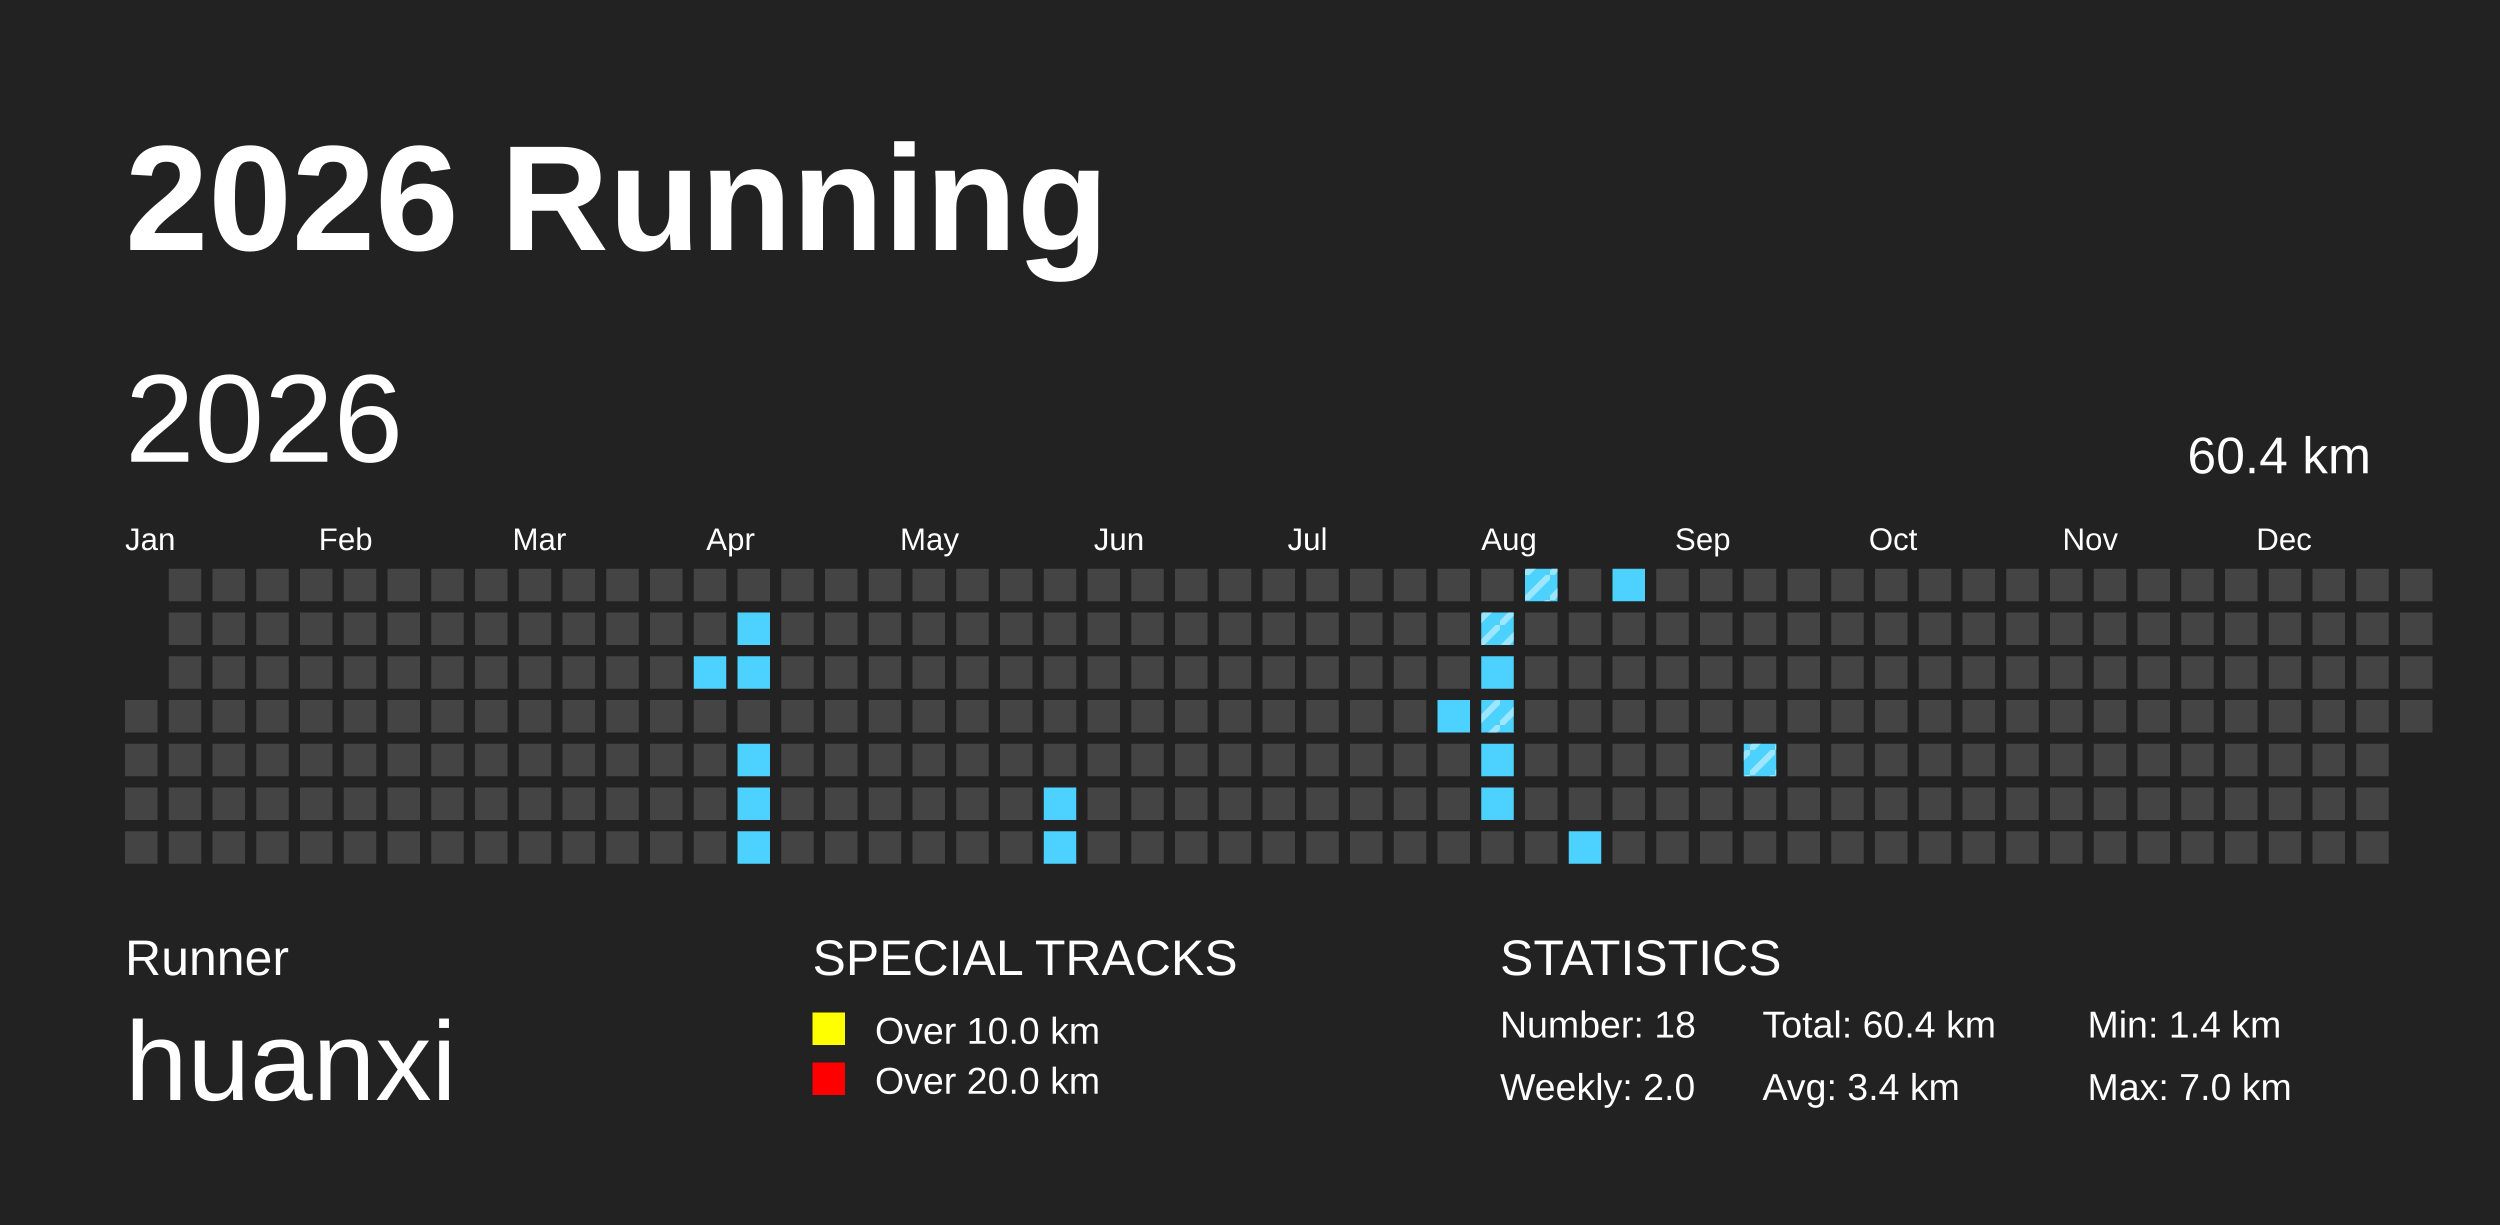
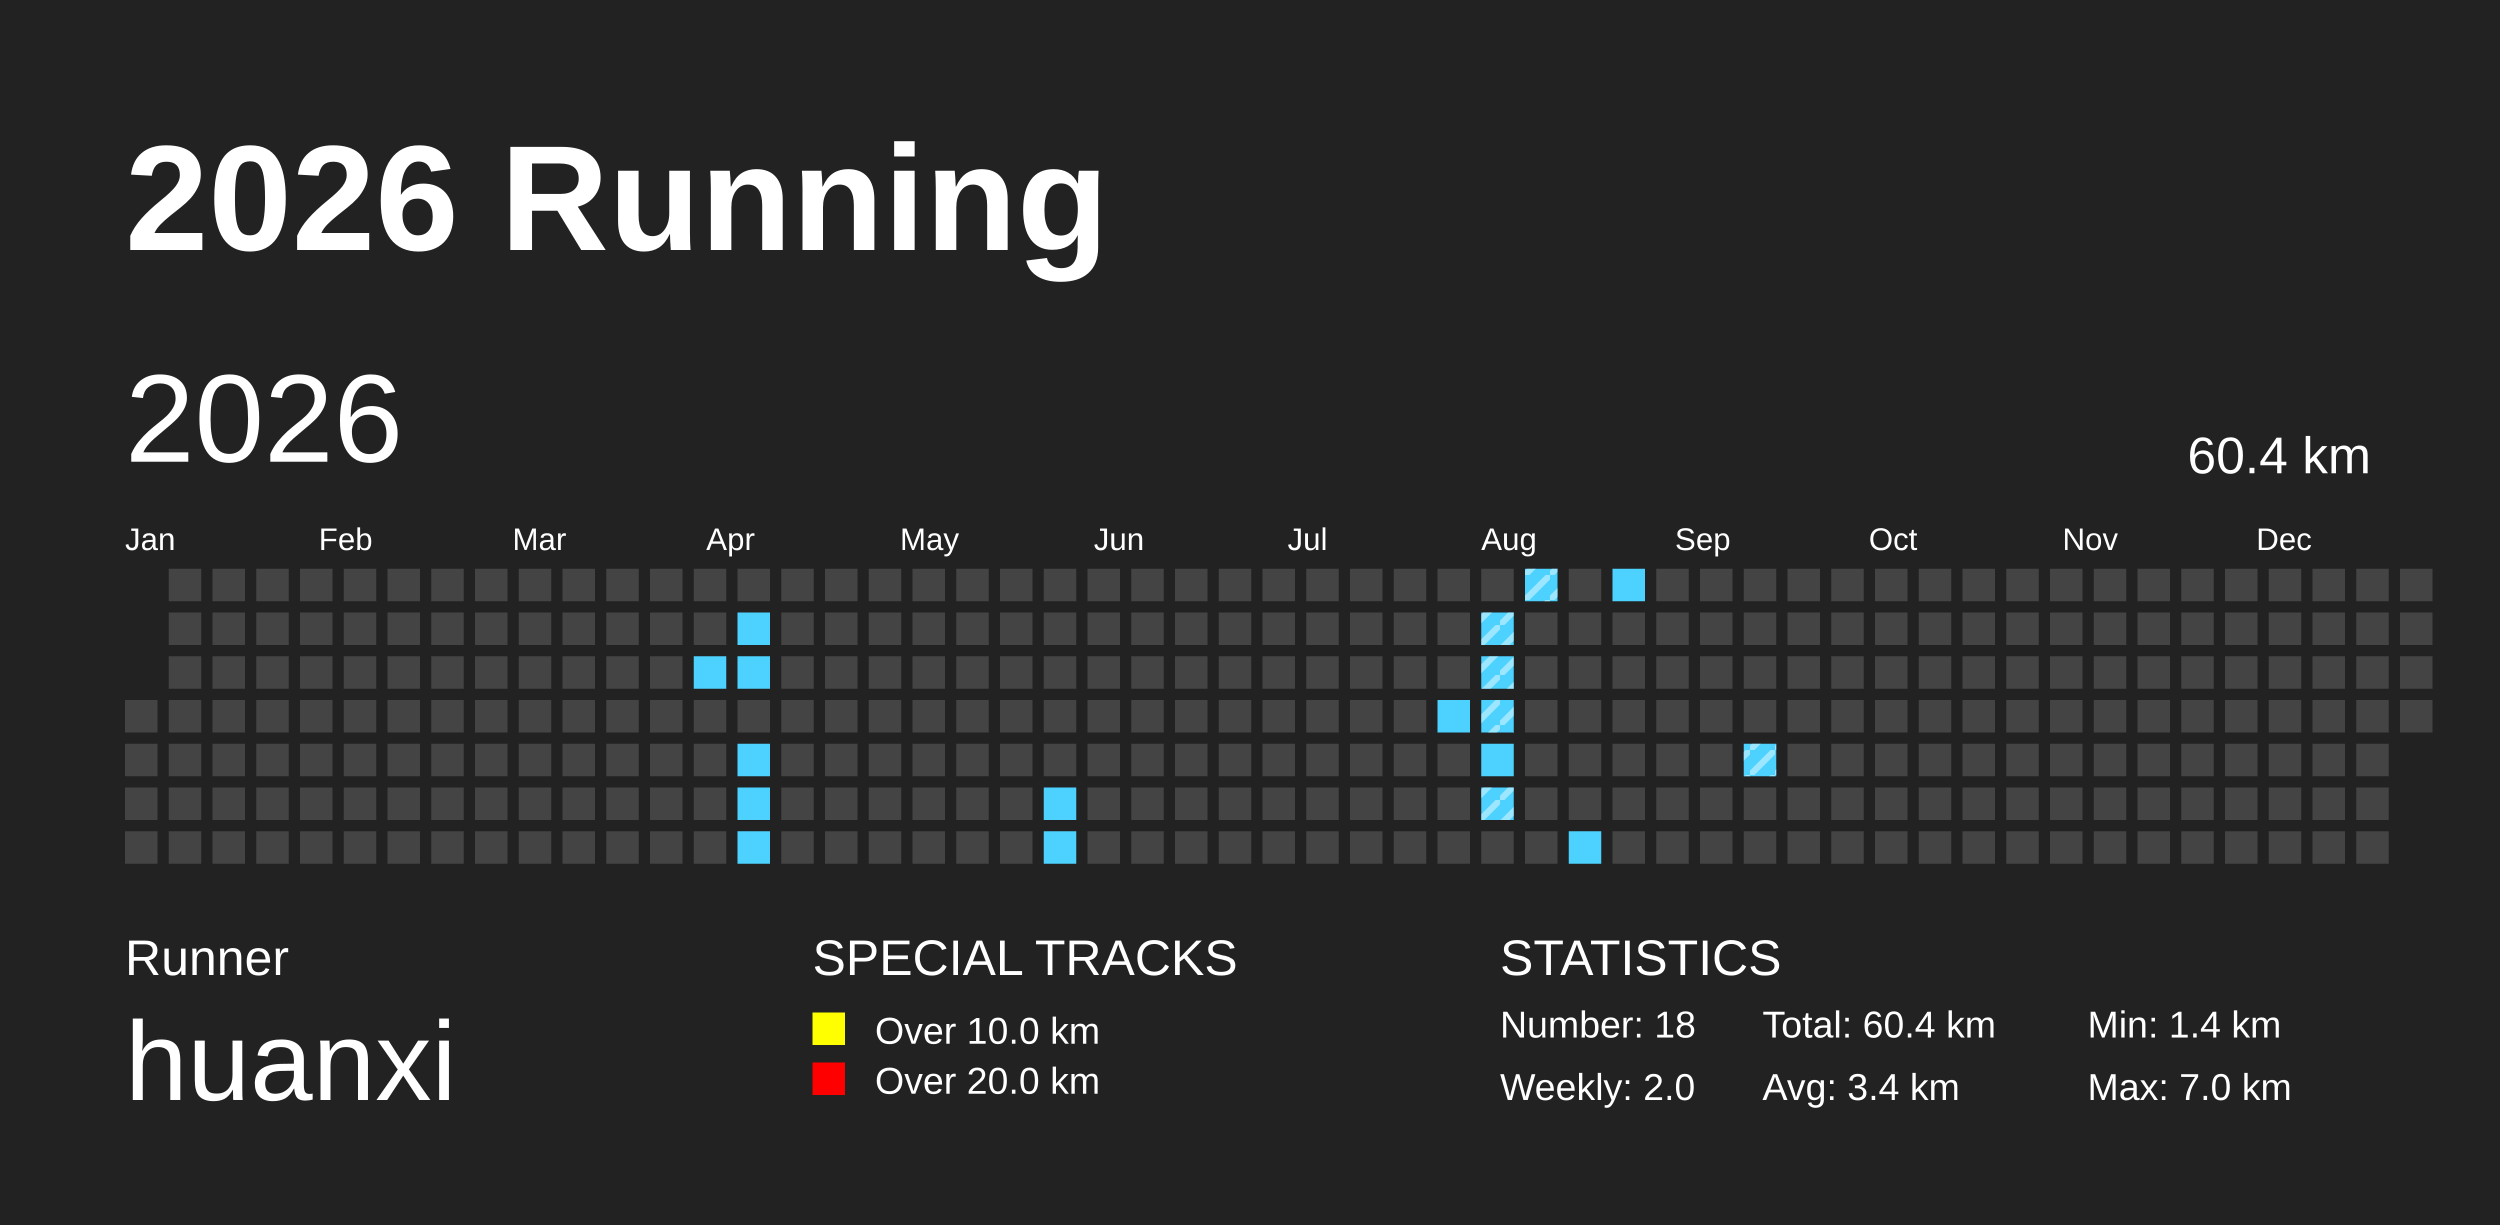
<svg xmlns="http://www.w3.org/2000/svg" baseProfile="full" height="98mm" version="1.1" viewBox="0,0,200,98" width="200mm">
  <defs>
    <pattern height="2" id="indoor-stripe" patternUnits="userSpaceOnUse" width="2">
      <line stroke="white" stroke-opacity="0.45" stroke-width="0.5" x1="0" x2="2" y1="2" y2="0" />
    </pattern>
  </defs>
  <rect fill="#222222" height="98" width="200" x="0" y="0" />
  <text fill="#FFFFFF" style="font-size:12px; font-family:Arial; font-weight:bold;" x="10" y="20">2026 Running</text>
  <text fill="#FFFFFF" style="font-size:4px; font-family:Arial" x="10" y="78">Runner</text>
  <text fill="#FFFFFF" style="font-size:9px; font-family:Arial" x="10" y="88">huanxi</text>
  <text fill="#FFFFFF" style="font-size:4px; font-family:Arial" x="65" y="78">SPECIAL TRACKS</text>
  <rect fill="yellow" height="2.6" width="2.6" x="65" y="81" />
  <text fill="#FFFFFF" style="font-size:3px; font-family:Arial" x="70" y="83.5">Over 10.0 km</text>
  <rect fill="red" height="2.6" width="2.6" x="65" y="85" />
  <text fill="#FFFFFF" style="font-size:3px; font-family:Arial" x="70" y="87.5">Over 20.0 km</text>
  <text fill="#FFFFFF" style="font-size:4px; font-family:Arial" x="120" y="78">STATISTICS</text>
  <text fill="#FFFFFF" style="font-size:3px; font-family:Arial" x="120" y="83">Number: 18</text>
  <text fill="#FFFFFF" style="font-size:3px; font-family:Arial" x="120" y="88">Weekly: 2.0</text>
  <text fill="#FFFFFF" style="font-size:3px; font-family:Arial" x="141" y="83">Total: 60.4 km</text>
  <text fill="#FFFFFF" style="font-size:3px; font-family:Arial" x="141" y="88">Avg: 3.4 km</text>
  <text fill="#FFFFFF" style="font-size:3px; font-family:Arial" x="167" y="83">Min: 1.4 km</text>
  <text fill="#FFFFFF" style="font-size:3px; font-family:Arial" x="167" y="88">Max: 7.0 km</text>
  <text dominant-baseline="hanging" fill="#FFFFFF" style="font-size:10.0px; font-family:Arial;" x="10" y="30">2026</text>
  <text dominant-baseline="hanging" fill="#FFFFFF" style="font-size:4.125px; font-family:Arial;" x="175" y="35">60.4 km</text>
  <text fill="#FFFFFF" style="font-size:2.5px; font-family:Arial" x="10.0" y="44">Jan</text>
  <text fill="#FFFFFF" style="font-size:2.5px; font-family:Arial" x="25.5" y="44">Feb</text>
  <text fill="#FFFFFF" style="font-size:2.5px; font-family:Arial" x="41.0" y="44">Mar</text>
  <text fill="#FFFFFF" style="font-size:2.5px; font-family:Arial" x="56.5" y="44">Apr</text>
  <text fill="#FFFFFF" style="font-size:2.5px; font-family:Arial" x="72.0" y="44">May</text>
  <text fill="#FFFFFF" style="font-size:2.5px; font-family:Arial" x="87.5" y="44">Jun</text>
  <text fill="#FFFFFF" style="font-size:2.5px; font-family:Arial" x="103.0" y="44">Jul</text>
  <text fill="#FFFFFF" style="font-size:2.5px; font-family:Arial" x="118.5" y="44">Aug</text>
  <text fill="#FFFFFF" style="font-size:2.5px; font-family:Arial" x="134.0" y="44">Sep</text>
  <text fill="#FFFFFF" style="font-size:2.5px; font-family:Arial" x="149.5" y="44">Oct</text>
  <text fill="#FFFFFF" style="font-size:2.5px; font-family:Arial" x="165.0" y="44">Nov</text>
  <text fill="#FFFFFF" style="font-size:2.5px; font-family:Arial" x="180.5" y="44">Dec</text>
  <rect fill="#444444" height="2.6" width="2.6" x="10.0" y="56.0" />
  <rect fill="#444444" height="2.6" width="2.6" x="10.0" y="59.5" />
  <rect fill="#444444" height="2.6" width="2.6" x="10.0" y="63.0" />
  <rect fill="#444444" height="2.6" width="2.6" x="10.0" y="66.5" />
  <rect fill="#444444" height="2.6" width="2.6" x="13.5" y="45.5" />
  <rect fill="#444444" height="2.6" width="2.6" x="13.5" y="49.0" />
  <rect fill="#444444" height="2.6" width="2.6" x="13.5" y="52.5" />
  <rect fill="#444444" height="2.6" width="2.6" x="13.5" y="56.0" />
  <rect fill="#444444" height="2.6" width="2.6" x="13.5" y="59.5" />
  <rect fill="#444444" height="2.6" width="2.6" x="13.5" y="63.0" />
  <rect fill="#444444" height="2.6" width="2.6" x="13.5" y="66.5" />
  <rect fill="#444444" height="2.6" width="2.6" x="17.0" y="45.5" />
  <rect fill="#444444" height="2.6" width="2.6" x="17.0" y="49.0" />
  <rect fill="#444444" height="2.6" width="2.6" x="17.0" y="52.5" />
  <rect fill="#444444" height="2.6" width="2.6" x="17.0" y="56.0" />
  <rect fill="#444444" height="2.6" width="2.6" x="17.0" y="59.5" />
  <rect fill="#444444" height="2.6" width="2.6" x="17.0" y="63.0" />
  <rect fill="#444444" height="2.6" width="2.6" x="17.0" y="66.5" />
  <rect fill="#444444" height="2.6" width="2.6" x="20.5" y="45.5" />
  <rect fill="#444444" height="2.6" width="2.6" x="20.5" y="49.0" />
  <rect fill="#444444" height="2.6" width="2.6" x="20.5" y="52.5" />
  <rect fill="#444444" height="2.6" width="2.6" x="20.5" y="56.0" />
  <rect fill="#444444" height="2.6" width="2.6" x="20.5" y="59.5" />
  <rect fill="#444444" height="2.6" width="2.6" x="20.5" y="63.0" />
  <rect fill="#444444" height="2.6" width="2.6" x="20.5" y="66.5" />
  <rect fill="#444444" height="2.6" width="2.6" x="24.0" y="45.5" />
  <rect fill="#444444" height="2.6" width="2.6" x="24.0" y="49.0" />
  <rect fill="#444444" height="2.6" width="2.6" x="24.0" y="52.5" />
  <rect fill="#444444" height="2.6" width="2.6" x="24.0" y="56.0" />
  <rect fill="#444444" height="2.6" width="2.6" x="24.0" y="59.5" />
  <rect fill="#444444" height="2.6" width="2.6" x="24.0" y="63.0" />
  <rect fill="#444444" height="2.6" width="2.6" x="24.0" y="66.5" />
  <rect fill="#444444" height="2.6" width="2.6" x="27.5" y="45.5" />
  <rect fill="#444444" height="2.6" width="2.6" x="27.5" y="49.0" />
  <rect fill="#444444" height="2.6" width="2.6" x="27.5" y="52.5" />
  <rect fill="#444444" height="2.6" width="2.6" x="27.5" y="56.0" />
  <rect fill="#444444" height="2.6" width="2.6" x="27.5" y="59.5" />
  <rect fill="#444444" height="2.6" width="2.6" x="27.5" y="63.0" />
  <rect fill="#444444" height="2.6" width="2.6" x="27.5" y="66.5" />
  <rect fill="#444444" height="2.6" width="2.6" x="31.0" y="45.5" />
  <rect fill="#444444" height="2.6" width="2.6" x="31.0" y="49.0" />
  <rect fill="#444444" height="2.6" width="2.6" x="31.0" y="52.5" />
  <rect fill="#444444" height="2.6" width="2.6" x="31.0" y="56.0" />
  <rect fill="#444444" height="2.6" width="2.6" x="31.0" y="59.5" />
  <rect fill="#444444" height="2.6" width="2.6" x="31.0" y="63.0" />
  <rect fill="#444444" height="2.6" width="2.6" x="31.0" y="66.5" />
  <rect fill="#444444" height="2.6" width="2.6" x="34.5" y="45.5" />
  <rect fill="#444444" height="2.6" width="2.6" x="34.5" y="49.0" />
  <rect fill="#444444" height="2.6" width="2.6" x="34.5" y="52.5" />
  <rect fill="#444444" height="2.6" width="2.6" x="34.5" y="56.0" />
  <rect fill="#444444" height="2.6" width="2.6" x="34.5" y="59.5" />
  <rect fill="#444444" height="2.6" width="2.6" x="34.5" y="63.0" />
  <rect fill="#444444" height="2.6" width="2.6" x="34.5" y="66.5" />
  <rect fill="#444444" height="2.6" width="2.6" x="38.0" y="45.5" />
  <rect fill="#444444" height="2.6" width="2.6" x="38.0" y="49.0" />
  <rect fill="#444444" height="2.6" width="2.6" x="38.0" y="52.5" />
  <rect fill="#444444" height="2.6" width="2.6" x="38.0" y="56.0" />
  <rect fill="#444444" height="2.6" width="2.6" x="38.0" y="59.5" />
  <rect fill="#444444" height="2.6" width="2.6" x="38.0" y="63.0" />
  <rect fill="#444444" height="2.6" width="2.6" x="38.0" y="66.5" />
  <rect fill="#444444" height="2.6" width="2.6" x="41.5" y="45.5" />
  <rect fill="#444444" height="2.6" width="2.6" x="41.5" y="49.0" />
  <rect fill="#444444" height="2.6" width="2.6" x="41.5" y="52.5" />
  <rect fill="#444444" height="2.6" width="2.6" x="41.5" y="56.0" />
  <rect fill="#444444" height="2.6" width="2.6" x="41.5" y="59.5" />
  <rect fill="#444444" height="2.6" width="2.6" x="41.5" y="63.0" />
  <rect fill="#444444" height="2.6" width="2.6" x="41.5" y="66.5" />
  <rect fill="#444444" height="2.6" width="2.6" x="45.0" y="45.5" />
  <rect fill="#444444" height="2.6" width="2.6" x="45.0" y="49.0" />
  <rect fill="#444444" height="2.6" width="2.6" x="45.0" y="52.5" />
  <rect fill="#444444" height="2.6" width="2.6" x="45.0" y="56.0" />
  <rect fill="#444444" height="2.6" width="2.6" x="45.0" y="59.5" />
  <rect fill="#444444" height="2.6" width="2.6" x="45.0" y="63.0" />
  <rect fill="#444444" height="2.6" width="2.6" x="45.0" y="66.5" />
  <rect fill="#444444" height="2.6" width="2.6" x="48.5" y="45.5" />
  <rect fill="#444444" height="2.6" width="2.6" x="48.5" y="49.0" />
  <rect fill="#444444" height="2.6" width="2.6" x="48.5" y="52.5" />
  <rect fill="#444444" height="2.6" width="2.6" x="48.5" y="56.0" />
  <rect fill="#444444" height="2.6" width="2.6" x="48.5" y="59.5" />
  <rect fill="#444444" height="2.6" width="2.6" x="48.5" y="63.0" />
  <rect fill="#444444" height="2.6" width="2.6" x="48.5" y="66.5" />
  <rect fill="#444444" height="2.6" width="2.6" x="52.0" y="45.5" />
  <rect fill="#444444" height="2.6" width="2.6" x="52.0" y="49.0" />
  <rect fill="#444444" height="2.6" width="2.6" x="52.0" y="52.5" />
  <rect fill="#444444" height="2.6" width="2.6" x="52.0" y="56.0" />
  <rect fill="#444444" height="2.6" width="2.6" x="52.0" y="59.5" />
  <rect fill="#444444" height="2.6" width="2.6" x="52.0" y="63.0" />
  <rect fill="#444444" height="2.6" width="2.6" x="52.0" y="66.5" />
  <rect fill="#444444" height="2.6" width="2.6" x="55.5" y="45.5" />
  <rect fill="#444444" height="2.6" width="2.6" x="55.5" y="49.0" />
  <rect fill="#4DD2FF" height="2.6" width="2.6" x="55.5" y="52.5" />
  <rect fill="#444444" height="2.6" width="2.6" x="55.5" y="56.0" />
  <rect fill="#444444" height="2.6" width="2.6" x="55.5" y="59.5" />
  <rect fill="#444444" height="2.6" width="2.6" x="55.5" y="63.0" />
  <rect fill="#444444" height="2.6" width="2.6" x="55.5" y="66.5" />
  <rect fill="#444444" height="2.6" width="2.6" x="59.0" y="45.5" />
  <rect fill="#4DD2FF" height="2.6" width="2.6" x="59.0" y="49.0" />
  <rect fill="#4DD2FF" height="2.6" width="2.6" x="59.0" y="52.5" />
  <rect fill="#444444" height="2.6" width="2.6" x="59.0" y="56.0" />
  <rect fill="#4DD2FF" height="2.6" width="2.6" x="59.0" y="59.5" />
  <rect fill="#4DD2FF" height="2.6" width="2.6" x="59.0" y="63.0" />
  <rect fill="#4DD2FF" height="2.6" width="2.6" x="59.0" y="66.5" />
  <rect fill="#444444" height="2.6" width="2.6" x="62.5" y="45.5" />
  <rect fill="#444444" height="2.6" width="2.6" x="62.5" y="49.0" />
  <rect fill="#444444" height="2.6" width="2.6" x="62.5" y="52.5" />
  <rect fill="#444444" height="2.6" width="2.6" x="62.5" y="56.0" />
  <rect fill="#444444" height="2.6" width="2.6" x="62.5" y="59.5" />
  <rect fill="#444444" height="2.6" width="2.6" x="62.5" y="63.0" />
  <rect fill="#444444" height="2.6" width="2.6" x="62.5" y="66.5" />
  <rect fill="#444444" height="2.6" width="2.6" x="66.0" y="45.5" />
  <rect fill="#444444" height="2.6" width="2.6" x="66.0" y="49.0" />
  <rect fill="#444444" height="2.6" width="2.6" x="66.0" y="52.5" />
  <rect fill="#444444" height="2.6" width="2.6" x="66.0" y="56.0" />
  <rect fill="#444444" height="2.6" width="2.6" x="66.0" y="59.5" />
  <rect fill="#444444" height="2.6" width="2.6" x="66.0" y="63.0" />
  <rect fill="#444444" height="2.6" width="2.6" x="66.0" y="66.5" />
  <rect fill="#444444" height="2.6" width="2.6" x="69.5" y="45.5" />
  <rect fill="#444444" height="2.6" width="2.6" x="69.5" y="49.0" />
  <rect fill="#444444" height="2.6" width="2.6" x="69.5" y="52.5" />
  <rect fill="#444444" height="2.6" width="2.6" x="69.5" y="56.0" />
  <rect fill="#444444" height="2.6" width="2.6" x="69.5" y="59.5" />
  <rect fill="#444444" height="2.6" width="2.6" x="69.5" y="63.0" />
  <rect fill="#444444" height="2.6" width="2.6" x="69.5" y="66.5" />
  <rect fill="#444444" height="2.6" width="2.6" x="73.0" y="45.5" />
  <rect fill="#444444" height="2.6" width="2.6" x="73.0" y="49.0" />
  <rect fill="#444444" height="2.6" width="2.6" x="73.0" y="52.5" />
  <rect fill="#444444" height="2.6" width="2.6" x="73.0" y="56.0" />
  <rect fill="#444444" height="2.6" width="2.6" x="73.0" y="59.5" />
  <rect fill="#444444" height="2.6" width="2.6" x="73.0" y="63.0" />
  <rect fill="#444444" height="2.6" width="2.6" x="73.0" y="66.5" />
  <rect fill="#444444" height="2.6" width="2.6" x="76.5" y="45.5" />
  <rect fill="#444444" height="2.6" width="2.6" x="76.5" y="49.0" />
  <rect fill="#444444" height="2.6" width="2.6" x="76.5" y="52.5" />
  <rect fill="#444444" height="2.6" width="2.6" x="76.5" y="56.0" />
  <rect fill="#444444" height="2.6" width="2.6" x="76.5" y="59.5" />
  <rect fill="#444444" height="2.6" width="2.6" x="76.5" y="63.0" />
  <rect fill="#444444" height="2.6" width="2.6" x="76.5" y="66.5" />
  <rect fill="#444444" height="2.6" width="2.6" x="80.0" y="45.5" />
  <rect fill="#444444" height="2.6" width="2.6" x="80.0" y="49.0" />
  <rect fill="#444444" height="2.6" width="2.6" x="80.0" y="52.5" />
  <rect fill="#444444" height="2.6" width="2.6" x="80.0" y="56.0" />
  <rect fill="#444444" height="2.6" width="2.6" x="80.0" y="59.5" />
  <rect fill="#444444" height="2.6" width="2.6" x="80.0" y="63.0" />
  <rect fill="#444444" height="2.6" width="2.6" x="80.0" y="66.5" />
  <rect fill="#444444" height="2.6" width="2.6" x="83.5" y="45.5" />
  <rect fill="#444444" height="2.6" width="2.6" x="83.5" y="49.0" />
  <rect fill="#444444" height="2.6" width="2.6" x="83.5" y="52.5" />
  <rect fill="#444444" height="2.6" width="2.6" x="83.5" y="56.0" />
  <rect fill="#444444" height="2.6" width="2.6" x="83.5" y="59.5" />
  <rect fill="#4DD2FF" height="2.6" width="2.6" x="83.5" y="63.0" />
  <rect fill="#4DD2FF" height="2.6" width="2.6" x="83.5" y="66.5" />
  <rect fill="#444444" height="2.6" width="2.6" x="87.0" y="45.5" />
  <rect fill="#444444" height="2.6" width="2.6" x="87.0" y="49.0" />
  <rect fill="#444444" height="2.6" width="2.6" x="87.0" y="52.5" />
  <rect fill="#444444" height="2.6" width="2.6" x="87.0" y="56.0" />
  <rect fill="#444444" height="2.6" width="2.6" x="87.0" y="59.5" />
  <rect fill="#444444" height="2.6" width="2.6" x="87.0" y="63.0" />
  <rect fill="#444444" height="2.6" width="2.6" x="87.0" y="66.5" />
  <rect fill="#444444" height="2.6" width="2.6" x="90.5" y="45.5" />
  <rect fill="#444444" height="2.6" width="2.6" x="90.5" y="49.0" />
  <rect fill="#444444" height="2.6" width="2.6" x="90.5" y="52.5" />
  <rect fill="#444444" height="2.6" width="2.6" x="90.5" y="56.0" />
  <rect fill="#444444" height="2.6" width="2.6" x="90.5" y="59.5" />
  <rect fill="#444444" height="2.6" width="2.6" x="90.5" y="63.0" />
  <rect fill="#444444" height="2.6" width="2.6" x="90.5" y="66.5" />
  <rect fill="#444444" height="2.6" width="2.6" x="94.0" y="45.5" />
  <rect fill="#444444" height="2.6" width="2.6" x="94.0" y="49.0" />
  <rect fill="#444444" height="2.6" width="2.6" x="94.0" y="52.5" />
  <rect fill="#444444" height="2.6" width="2.6" x="94.0" y="56.0" />
  <rect fill="#444444" height="2.6" width="2.6" x="94.0" y="59.5" />
  <rect fill="#444444" height="2.6" width="2.6" x="94.0" y="63.0" />
  <rect fill="#444444" height="2.6" width="2.6" x="94.0" y="66.5" />
  <rect fill="#444444" height="2.6" width="2.6" x="97.5" y="45.5" />
  <rect fill="#444444" height="2.6" width="2.6" x="97.5" y="49.0" />
  <rect fill="#444444" height="2.6" width="2.6" x="97.5" y="52.5" />
  <rect fill="#444444" height="2.6" width="2.6" x="97.5" y="56.0" />
  <rect fill="#444444" height="2.6" width="2.6" x="97.5" y="59.5" />
  <rect fill="#444444" height="2.6" width="2.6" x="97.5" y="63.0" />
  <rect fill="#444444" height="2.6" width="2.6" x="97.5" y="66.5" />
  <rect fill="#444444" height="2.6" width="2.6" x="101.0" y="45.5" />
  <rect fill="#444444" height="2.6" width="2.6" x="101.0" y="49.0" />
  <rect fill="#444444" height="2.6" width="2.6" x="101.0" y="52.5" />
  <rect fill="#444444" height="2.6" width="2.6" x="101.0" y="56.0" />
  <rect fill="#444444" height="2.6" width="2.6" x="101.0" y="59.5" />
  <rect fill="#444444" height="2.6" width="2.6" x="101.0" y="63.0" />
  <rect fill="#444444" height="2.6" width="2.6" x="101.0" y="66.5" />
  <rect fill="#444444" height="2.6" width="2.6" x="104.5" y="45.5" />
  <rect fill="#444444" height="2.6" width="2.6" x="104.5" y="49.0" />
  <rect fill="#444444" height="2.6" width="2.6" x="104.5" y="52.5" />
  <rect fill="#444444" height="2.6" width="2.6" x="104.5" y="56.0" />
  <rect fill="#444444" height="2.6" width="2.6" x="104.5" y="59.5" />
  <rect fill="#444444" height="2.6" width="2.6" x="104.5" y="63.0" />
  <rect fill="#444444" height="2.6" width="2.6" x="104.5" y="66.5" />
  <rect fill="#444444" height="2.6" width="2.6" x="108.0" y="45.5" />
  <rect fill="#444444" height="2.6" width="2.6" x="108.0" y="49.0" />
  <rect fill="#444444" height="2.6" width="2.6" x="108.0" y="52.5" />
  <rect fill="#444444" height="2.6" width="2.6" x="108.0" y="56.0" />
  <rect fill="#444444" height="2.6" width="2.6" x="108.0" y="59.5" />
  <rect fill="#444444" height="2.6" width="2.6" x="108.0" y="63.0" />
  <rect fill="#444444" height="2.6" width="2.6" x="108.0" y="66.5" />
  <rect fill="#444444" height="2.6" width="2.6" x="111.5" y="45.5" />
  <rect fill="#444444" height="2.6" width="2.6" x="111.5" y="49.0" />
  <rect fill="#444444" height="2.6" width="2.6" x="111.5" y="52.5" />
  <rect fill="#444444" height="2.6" width="2.6" x="111.5" y="56.0" />
  <rect fill="#444444" height="2.6" width="2.6" x="111.5" y="59.5" />
  <rect fill="#444444" height="2.6" width="2.6" x="111.5" y="63.0" />
  <rect fill="#444444" height="2.6" width="2.6" x="111.5" y="66.5" />
  <rect fill="#444444" height="2.6" width="2.6" x="115.0" y="45.5" />
  <rect fill="#444444" height="2.6" width="2.6" x="115.0" y="49.0" />
  <rect fill="#444444" height="2.6" width="2.6" x="115.0" y="52.5" />
  <rect fill="#4DD2FF" height="2.6" width="2.6" x="115.0" y="56.0" />
  <rect fill="#444444" height="2.6" width="2.6" x="115.0" y="59.5" />
  <rect fill="#444444" height="2.6" width="2.6" x="115.0" y="63.0" />
  <rect fill="#444444" height="2.6" width="2.6" x="115.0" y="66.5" />
  <rect fill="#444444" height="2.6" width="2.6" x="118.5" y="45.5" />
  <rect fill="#4DD2FF" height="2.6" width="2.6" x="118.5" y="49.0" />
  <rect fill="url(#indoor-stripe)" height="2.6" style="pointer-events: none;" width="2.6" x="118.5" y="49.0" />
  <rect fill="#4DD2FF" height="2.6" width="2.6" x="118.5" y="52.5" />
+   <rect fill="url(#indoor-stripe)" height="2.6" style="pointer-events: none;" width="2.6" x="118.5" y="52.5" />
  <rect fill="#4DD2FF" height="2.6" width="2.6" x="118.5" y="56.0" />
  <rect fill="url(#indoor-stripe)" height="2.6" style="pointer-events: none;" width="2.6" x="118.5" y="56.0" />
  <rect fill="#4DD2FF" height="2.6" width="2.6" x="118.5" y="59.5" />
  <rect fill="#4DD2FF" height="2.6" width="2.6" x="118.5" y="63.0" />
+   <rect fill="url(#indoor-stripe)" height="2.6" style="pointer-events: none;" width="2.6" x="118.5" y="63.0" />
  <rect fill="#444444" height="2.6" width="2.6" x="118.5" y="66.5" />
  <rect fill="#4DD2FF" height="2.6" width="2.6" x="122.0" y="45.5" />
  <rect fill="url(#indoor-stripe)" height="2.6" style="pointer-events: none;" width="2.6" x="122.0" y="45.5" />
  <rect fill="#444444" height="2.6" width="2.6" x="122.0" y="49.0" />
  <rect fill="#444444" height="2.6" width="2.6" x="122.0" y="52.5" />
  <rect fill="#444444" height="2.6" width="2.6" x="122.0" y="56.0" />
  <rect fill="#444444" height="2.6" width="2.6" x="122.0" y="59.5" />
  <rect fill="#444444" height="2.6" width="2.6" x="122.0" y="63.0" />
  <rect fill="#444444" height="2.6" width="2.6" x="122.0" y="66.5" />
  <rect fill="#444444" height="2.6" width="2.6" x="125.5" y="45.5" />
  <rect fill="#444444" height="2.6" width="2.6" x="125.5" y="49.0" />
  <rect fill="#444444" height="2.6" width="2.6" x="125.5" y="52.5" />
  <rect fill="#444444" height="2.6" width="2.6" x="125.5" y="56.0" />
  <rect fill="#444444" height="2.6" width="2.6" x="125.5" y="59.5" />
  <rect fill="#444444" height="2.6" width="2.6" x="125.5" y="63.0" />
  <rect fill="#4DD2FF" height="2.6" width="2.6" x="125.5" y="66.5" />
  <rect fill="#4DD2FF" height="2.6" width="2.6" x="129.0" y="45.5" />
  <rect fill="#444444" height="2.6" width="2.6" x="129.0" y="49.0" />
  <rect fill="#444444" height="2.6" width="2.6" x="129.0" y="52.5" />
  <rect fill="#444444" height="2.6" width="2.6" x="129.0" y="56.0" />
  <rect fill="#444444" height="2.6" width="2.6" x="129.0" y="59.5" />
  <rect fill="#444444" height="2.6" width="2.6" x="129.0" y="63.0" />
  <rect fill="#444444" height="2.6" width="2.6" x="129.0" y="66.5" />
  <rect fill="#444444" height="2.6" width="2.6" x="132.5" y="45.5" />
  <rect fill="#444444" height="2.6" width="2.6" x="132.5" y="49.0" />
  <rect fill="#444444" height="2.6" width="2.6" x="132.5" y="52.5" />
  <rect fill="#444444" height="2.6" width="2.6" x="132.5" y="56.0" />
  <rect fill="#444444" height="2.6" width="2.6" x="132.5" y="59.5" />
  <rect fill="#444444" height="2.6" width="2.6" x="132.5" y="63.0" />
  <rect fill="#444444" height="2.6" width="2.6" x="132.5" y="66.5" />
  <rect fill="#444444" height="2.6" width="2.6" x="136.0" y="45.5" />
  <rect fill="#444444" height="2.6" width="2.6" x="136.0" y="49.0" />
  <rect fill="#444444" height="2.6" width="2.6" x="136.0" y="52.5" />
  <rect fill="#444444" height="2.6" width="2.6" x="136.0" y="56.0" />
  <rect fill="#444444" height="2.6" width="2.6" x="136.0" y="59.5" />
  <rect fill="#444444" height="2.6" width="2.6" x="136.0" y="63.0" />
  <rect fill="#444444" height="2.6" width="2.6" x="136.0" y="66.5" />
  <rect fill="#444444" height="2.6" width="2.6" x="139.5" y="45.5" />
  <rect fill="#444444" height="2.6" width="2.6" x="139.5" y="49.0" />
  <rect fill="#444444" height="2.6" width="2.6" x="139.5" y="52.5" />
  <rect fill="#444444" height="2.6" width="2.6" x="139.5" y="56.0" />
  <rect fill="#4DD2FF" height="2.6" width="2.6" x="139.5" y="59.5" />
  <rect fill="url(#indoor-stripe)" height="2.6" style="pointer-events: none;" width="2.6" x="139.5" y="59.5" />
  <rect fill="#444444" height="2.6" width="2.6" x="139.5" y="63.0" />
  <rect fill="#444444" height="2.6" width="2.6" x="139.5" y="66.5" />
  <rect fill="#444444" height="2.6" width="2.6" x="143.0" y="45.5" />
  <rect fill="#444444" height="2.6" width="2.6" x="143.0" y="49.0" />
  <rect fill="#444444" height="2.6" width="2.6" x="143.0" y="52.5" />
  <rect fill="#444444" height="2.6" width="2.6" x="143.0" y="56.0" />
  <rect fill="#444444" height="2.6" width="2.6" x="143.0" y="59.5" />
  <rect fill="#444444" height="2.6" width="2.6" x="143.0" y="63.0" />
  <rect fill="#444444" height="2.6" width="2.6" x="143.0" y="66.5" />
  <rect fill="#444444" height="2.6" width="2.6" x="146.5" y="45.5" />
  <rect fill="#444444" height="2.6" width="2.6" x="146.5" y="49.0" />
  <rect fill="#444444" height="2.6" width="2.6" x="146.5" y="52.5" />
  <rect fill="#444444" height="2.6" width="2.6" x="146.5" y="56.0" />
  <rect fill="#444444" height="2.6" width="2.6" x="146.5" y="59.5" />
  <rect fill="#444444" height="2.6" width="2.6" x="146.5" y="63.0" />
  <rect fill="#444444" height="2.6" width="2.6" x="146.5" y="66.5" />
  <rect fill="#444444" height="2.6" width="2.6" x="150.0" y="45.5" />
  <rect fill="#444444" height="2.6" width="2.6" x="150.0" y="49.0" />
  <rect fill="#444444" height="2.6" width="2.6" x="150.0" y="52.5" />
  <rect fill="#444444" height="2.6" width="2.6" x="150.0" y="56.0" />
  <rect fill="#444444" height="2.6" width="2.6" x="150.0" y="59.5" />
  <rect fill="#444444" height="2.6" width="2.6" x="150.0" y="63.0" />
  <rect fill="#444444" height="2.6" width="2.6" x="150.0" y="66.5" />
  <rect fill="#444444" height="2.6" width="2.6" x="153.5" y="45.5" />
  <rect fill="#444444" height="2.6" width="2.6" x="153.5" y="49.0" />
  <rect fill="#444444" height="2.6" width="2.6" x="153.5" y="52.5" />
  <rect fill="#444444" height="2.6" width="2.6" x="153.5" y="56.0" />
  <rect fill="#444444" height="2.6" width="2.6" x="153.5" y="59.5" />
  <rect fill="#444444" height="2.6" width="2.6" x="153.5" y="63.0" />
  <rect fill="#444444" height="2.6" width="2.6" x="153.5" y="66.5" />
  <rect fill="#444444" height="2.6" width="2.6" x="157.0" y="45.5" />
  <rect fill="#444444" height="2.6" width="2.6" x="157.0" y="49.0" />
  <rect fill="#444444" height="2.6" width="2.6" x="157.0" y="52.5" />
  <rect fill="#444444" height="2.6" width="2.6" x="157.0" y="56.0" />
  <rect fill="#444444" height="2.6" width="2.6" x="157.0" y="59.5" />
  <rect fill="#444444" height="2.6" width="2.6" x="157.0" y="63.0" />
  <rect fill="#444444" height="2.6" width="2.6" x="157.0" y="66.5" />
  <rect fill="#444444" height="2.6" width="2.6" x="160.5" y="45.5" />
  <rect fill="#444444" height="2.6" width="2.6" x="160.5" y="49.0" />
  <rect fill="#444444" height="2.6" width="2.6" x="160.5" y="52.5" />
  <rect fill="#444444" height="2.6" width="2.6" x="160.5" y="56.0" />
  <rect fill="#444444" height="2.6" width="2.6" x="160.5" y="59.5" />
  <rect fill="#444444" height="2.6" width="2.6" x="160.5" y="63.0" />
  <rect fill="#444444" height="2.6" width="2.6" x="160.5" y="66.5" />
  <rect fill="#444444" height="2.6" width="2.6" x="164.0" y="45.5" />
  <rect fill="#444444" height="2.6" width="2.6" x="164.0" y="49.0" />
  <rect fill="#444444" height="2.6" width="2.6" x="164.0" y="52.5" />
  <rect fill="#444444" height="2.6" width="2.6" x="164.0" y="56.0" />
  <rect fill="#444444" height="2.6" width="2.6" x="164.0" y="59.5" />
  <rect fill="#444444" height="2.6" width="2.6" x="164.0" y="63.0" />
  <rect fill="#444444" height="2.6" width="2.6" x="164.0" y="66.5" />
  <rect fill="#444444" height="2.6" width="2.6" x="167.5" y="45.5" />
  <rect fill="#444444" height="2.6" width="2.6" x="167.5" y="49.0" />
  <rect fill="#444444" height="2.6" width="2.6" x="167.5" y="52.5" />
  <rect fill="#444444" height="2.6" width="2.6" x="167.5" y="56.0" />
  <rect fill="#444444" height="2.6" width="2.6" x="167.5" y="59.5" />
  <rect fill="#444444" height="2.6" width="2.6" x="167.5" y="63.0" />
  <rect fill="#444444" height="2.6" width="2.6" x="167.5" y="66.5" />
  <rect fill="#444444" height="2.6" width="2.6" x="171.0" y="45.5" />
  <rect fill="#444444" height="2.6" width="2.6" x="171.0" y="49.0" />
  <rect fill="#444444" height="2.6" width="2.6" x="171.0" y="52.5" />
  <rect fill="#444444" height="2.6" width="2.6" x="171.0" y="56.0" />
  <rect fill="#444444" height="2.6" width="2.6" x="171.0" y="59.5" />
  <rect fill="#444444" height="2.6" width="2.6" x="171.0" y="63.0" />
  <rect fill="#444444" height="2.6" width="2.6" x="171.0" y="66.5" />
  <rect fill="#444444" height="2.6" width="2.6" x="174.5" y="45.5" />
  <rect fill="#444444" height="2.6" width="2.6" x="174.5" y="49.0" />
  <rect fill="#444444" height="2.6" width="2.6" x="174.5" y="52.5" />
  <rect fill="#444444" height="2.6" width="2.6" x="174.5" y="56.0" />
  <rect fill="#444444" height="2.6" width="2.6" x="174.5" y="59.5" />
  <rect fill="#444444" height="2.6" width="2.6" x="174.5" y="63.0" />
  <rect fill="#444444" height="2.6" width="2.6" x="174.5" y="66.5" />
  <rect fill="#444444" height="2.6" width="2.6" x="178.0" y="45.5" />
  <rect fill="#444444" height="2.6" width="2.6" x="178.0" y="49.0" />
  <rect fill="#444444" height="2.6" width="2.6" x="178.0" y="52.5" />
  <rect fill="#444444" height="2.6" width="2.6" x="178.0" y="56.0" />
  <rect fill="#444444" height="2.6" width="2.6" x="178.0" y="59.5" />
  <rect fill="#444444" height="2.6" width="2.6" x="178.0" y="63.0" />
  <rect fill="#444444" height="2.6" width="2.6" x="178.0" y="66.5" />
  <rect fill="#444444" height="2.6" width="2.6" x="181.5" y="45.5" />
  <rect fill="#444444" height="2.6" width="2.6" x="181.5" y="49.0" />
  <rect fill="#444444" height="2.6" width="2.6" x="181.5" y="52.5" />
  <rect fill="#444444" height="2.6" width="2.6" x="181.5" y="56.0" />
  <rect fill="#444444" height="2.6" width="2.6" x="181.5" y="59.5" />
  <rect fill="#444444" height="2.6" width="2.6" x="181.5" y="63.0" />
  <rect fill="#444444" height="2.6" width="2.6" x="181.5" y="66.5" />
  <rect fill="#444444" height="2.6" width="2.6" x="185.0" y="45.5" />
  <rect fill="#444444" height="2.6" width="2.6" x="185.0" y="49.0" />
  <rect fill="#444444" height="2.6" width="2.6" x="185.0" y="52.5" />
  <rect fill="#444444" height="2.6" width="2.6" x="185.0" y="56.0" />
  <rect fill="#444444" height="2.6" width="2.6" x="185.0" y="59.5" />
  <rect fill="#444444" height="2.6" width="2.6" x="185.0" y="63.0" />
  <rect fill="#444444" height="2.6" width="2.6" x="185.0" y="66.5" />
  <rect fill="#444444" height="2.6" width="2.6" x="188.5" y="45.5" />
  <rect fill="#444444" height="2.6" width="2.6" x="188.5" y="49.0" />
  <rect fill="#444444" height="2.6" width="2.6" x="188.5" y="52.5" />
  <rect fill="#444444" height="2.6" width="2.6" x="188.5" y="56.0" />
  <rect fill="#444444" height="2.6" width="2.6" x="188.5" y="59.5" />
  <rect fill="#444444" height="2.6" width="2.6" x="188.5" y="63.0" />
  <rect fill="#444444" height="2.6" width="2.6" x="188.5" y="66.5" />
  <rect fill="#444444" height="2.6" width="2.6" x="192.0" y="45.5" />
  <rect fill="#444444" height="2.6" width="2.6" x="192.0" y="49.0" />
  <rect fill="#444444" height="2.6" width="2.6" x="192.0" y="52.5" />
  <rect fill="#444444" height="2.6" width="2.6" x="192.0" y="56.0" />
</svg>
